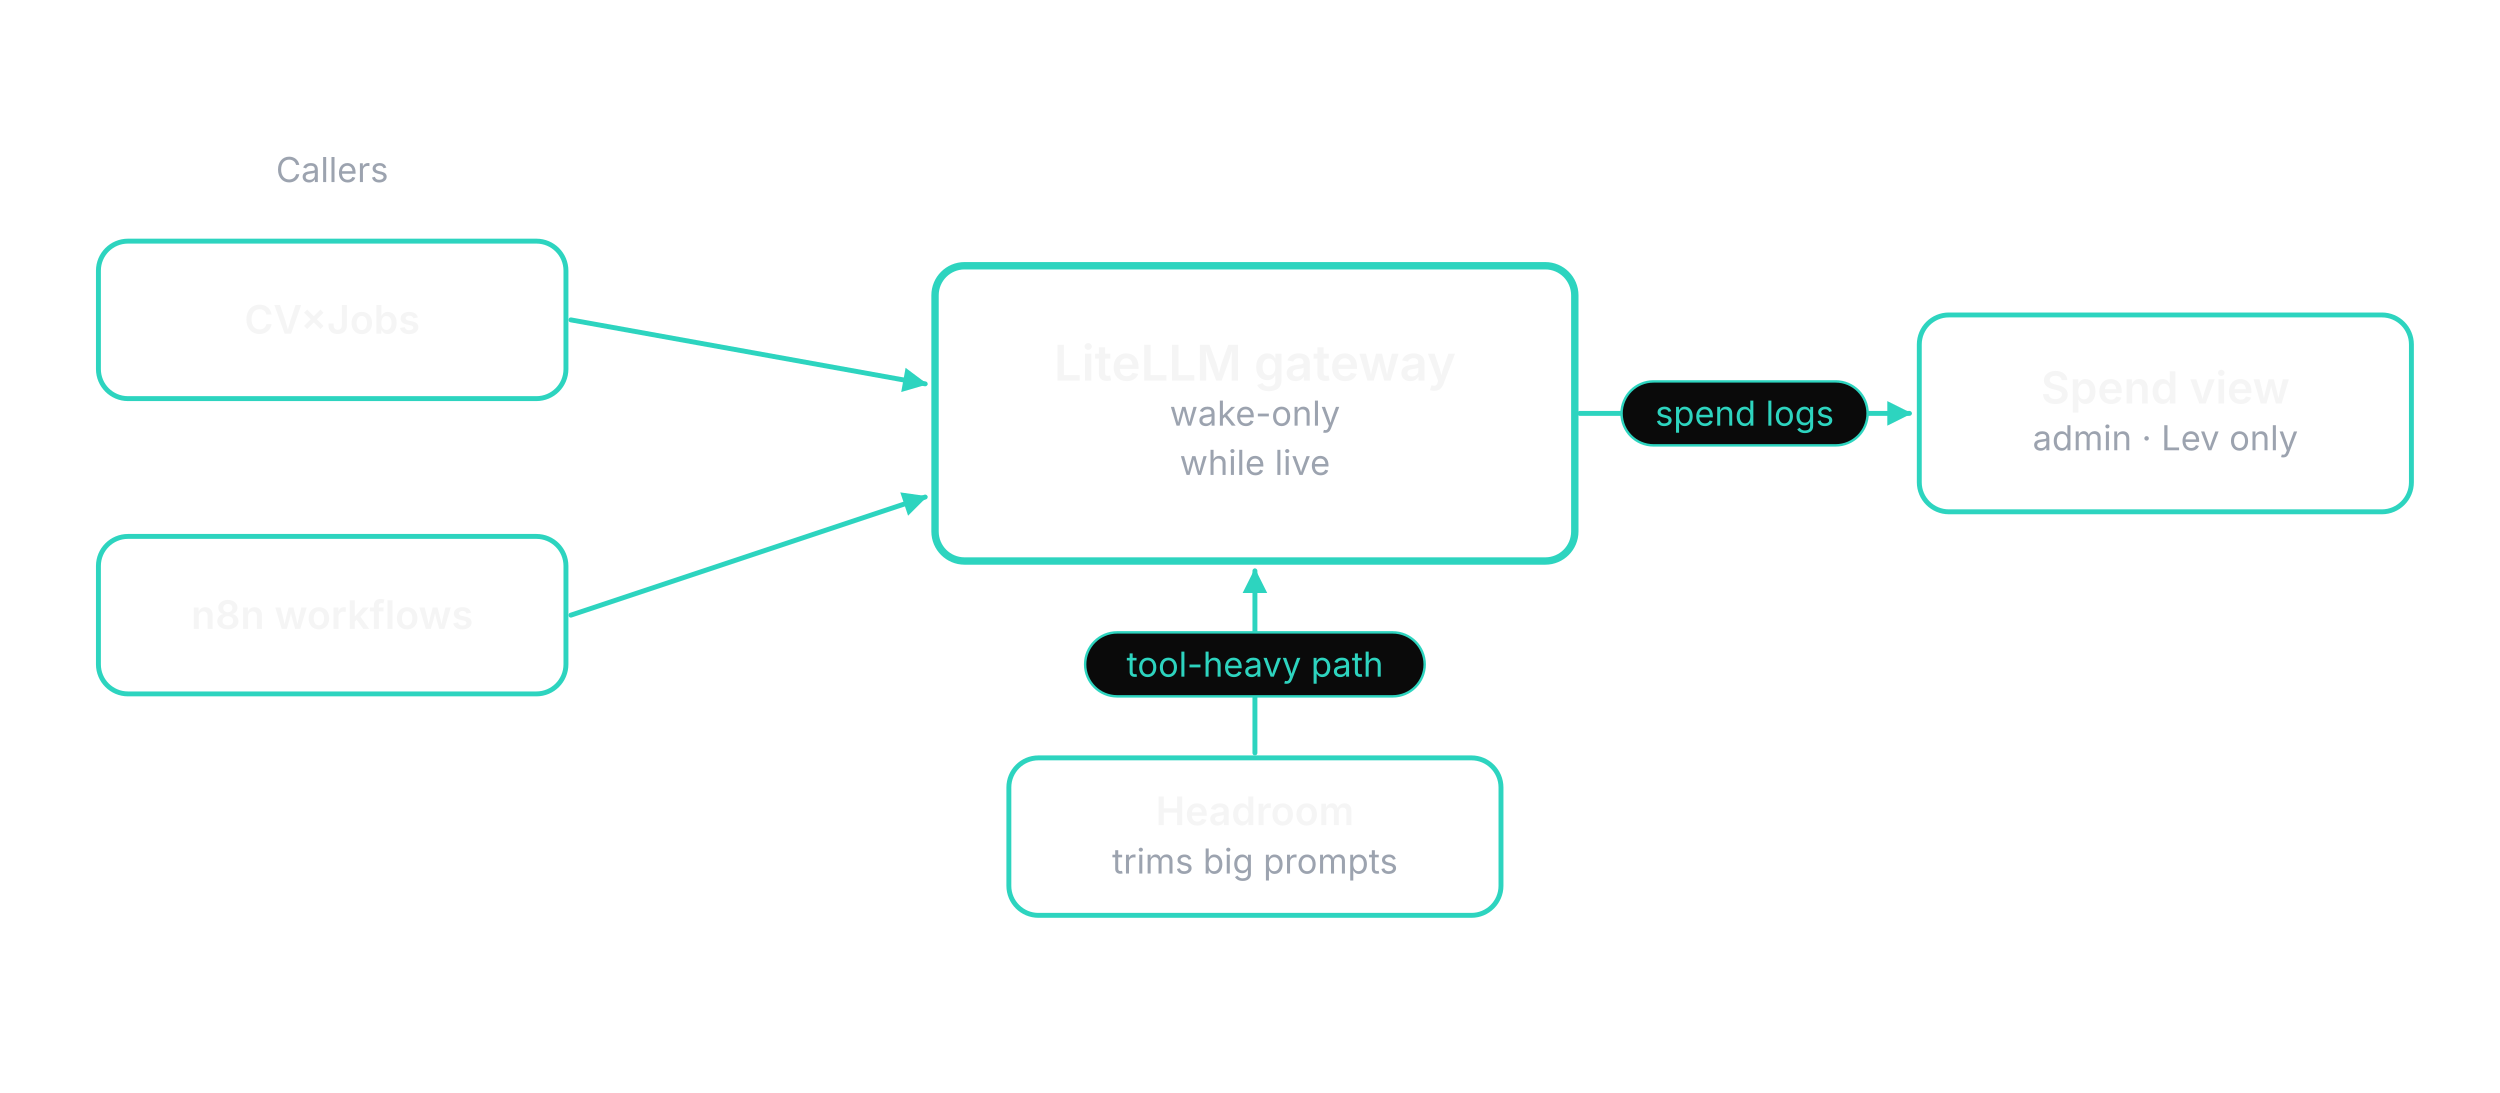
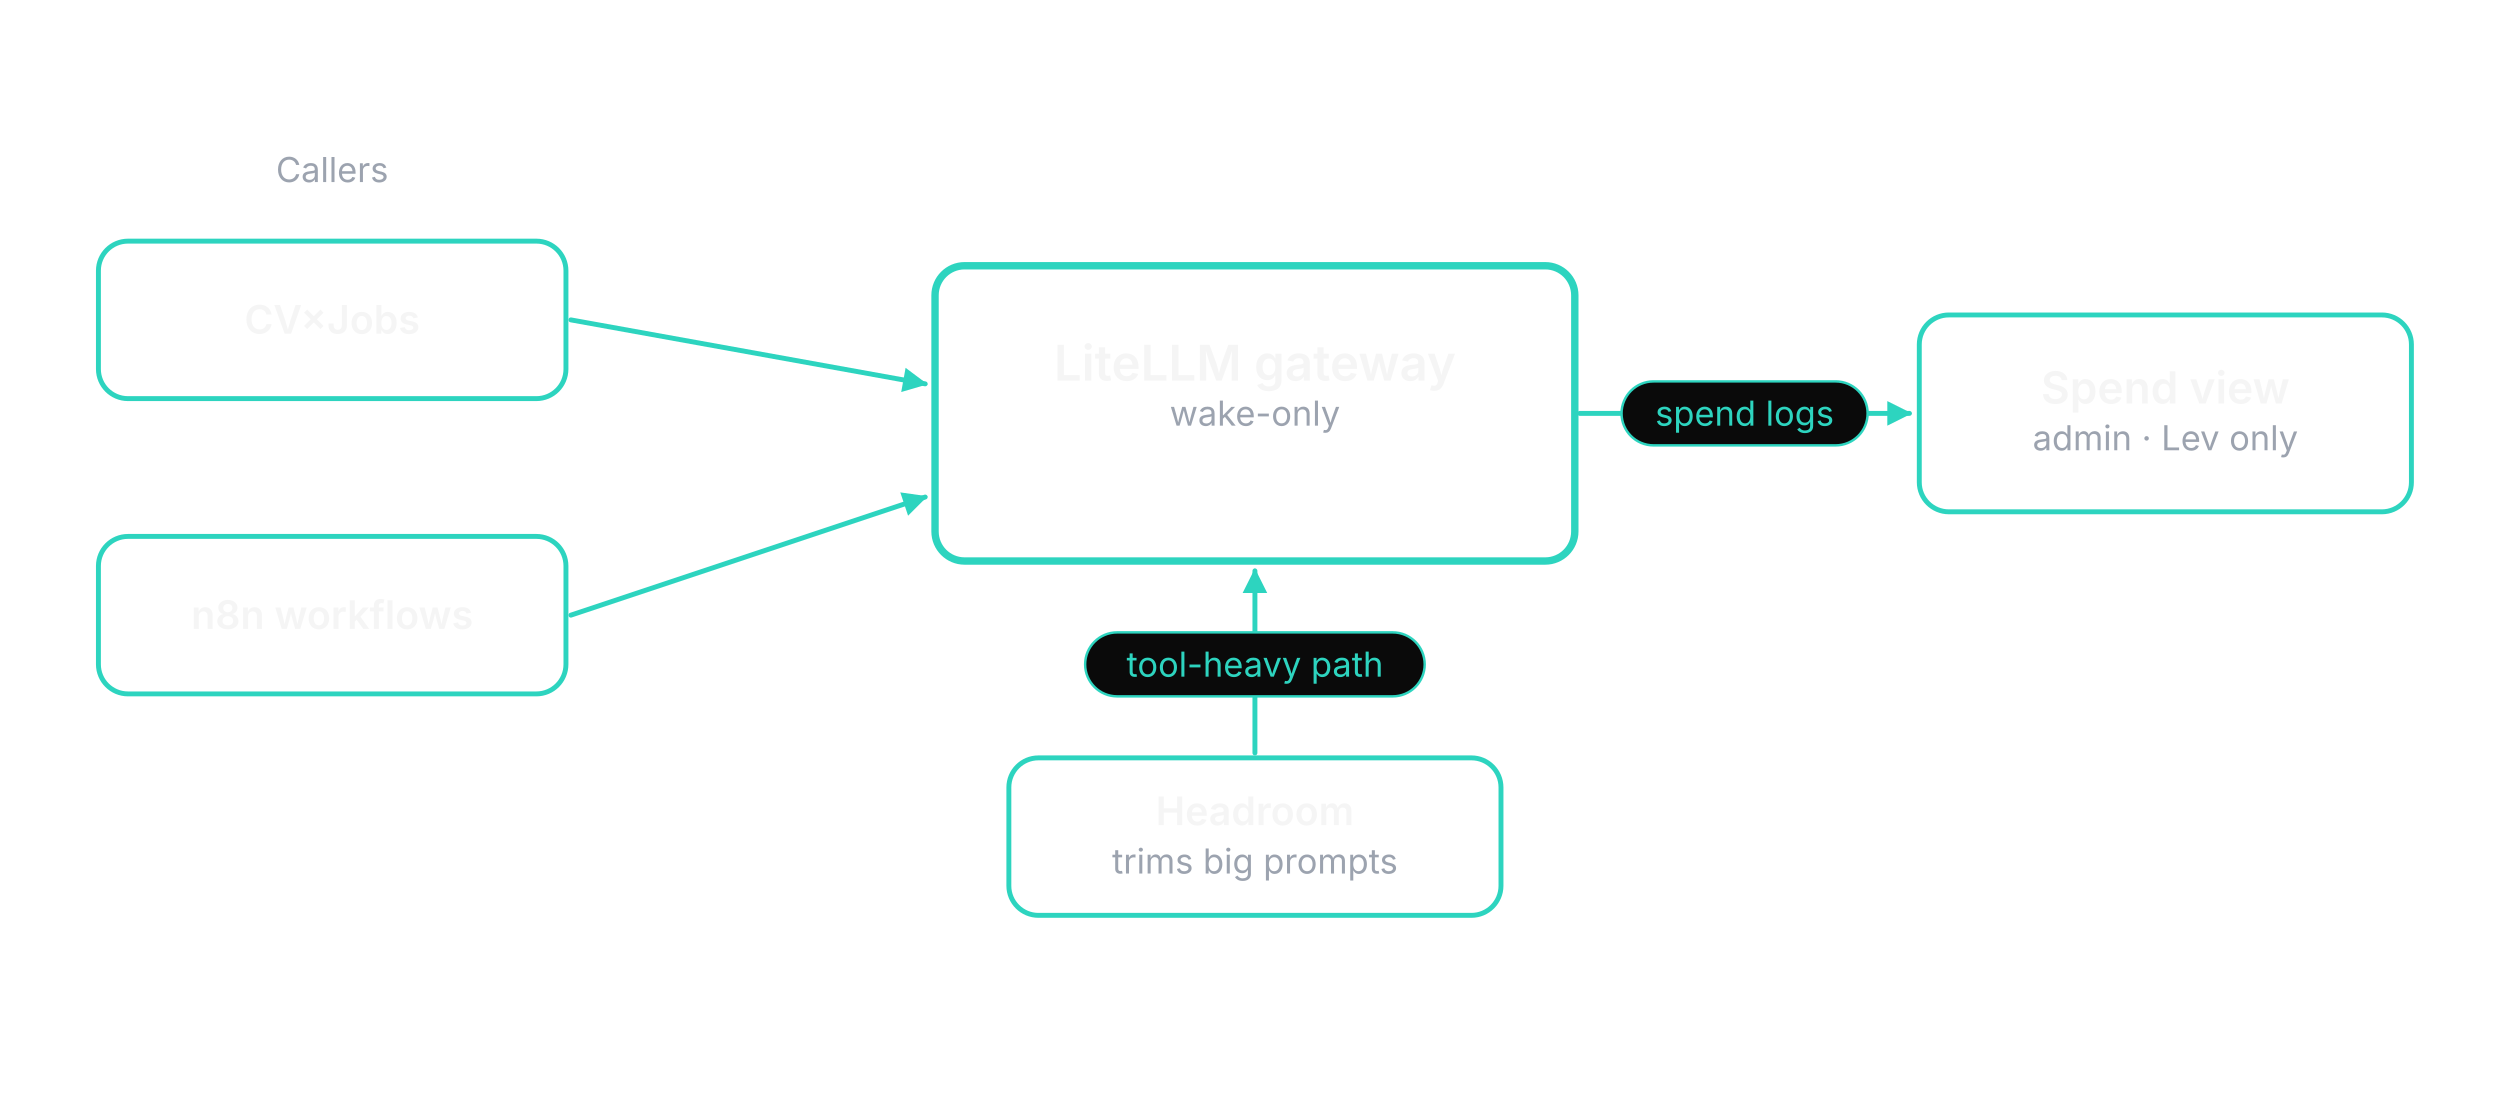
<svg xmlns="http://www.w3.org/2000/svg" width="1016" height="444" viewBox="0 0 1016 444">
  <defs>
    <marker id="a" markerWidth="10" markerHeight="10" refX="9" refY="5" orient="auto" markerUnits="userSpaceOnUse">
      <path d="M0,0 L10,5 L0,10 z" fill="#2dd4bf" />
    </marker>
  </defs>
  <g transform="translate(0,-42)">
    <text x="135" y="116" font-family="Segoe UI, system-ui, Inter, Helvetica, Arial, sans-serif" font-size="14" fill="#9ca3af" text-anchor="middle">Callers</text>
    <rect x="40" y="140" width="190" height="64" rx="12" fill="none" stroke="#2dd4bf" stroke-width="2" />
    <text x="135.0" y="177.6" font-family="Segoe UI, system-ui, Inter, Helvetica, Arial, sans-serif" font-size="16" font-weight="600" fill="#f5f5f5" text-anchor="middle">CV×Jobs</text>
    <rect x="40" y="260" width="190" height="64" rx="12" fill="none" stroke="#2dd4bf" stroke-width="2" />
    <text x="135.0" y="297.6" font-family="Segoe UI, system-ui, Inter, Helvetica, Arial, sans-serif" font-size="16" font-weight="600" fill="#f5f5f5" text-anchor="middle">n8n workflows</text>
    <rect x="380" y="150" width="260" height="120" rx="12" fill="none" stroke="#2dd4bf" stroke-width="3" />
    <text x="510.0" y="196.667" font-family="Segoe UI, system-ui, Inter, Helvetica, Arial, sans-serif" font-size="20" font-weight="600" fill="#f5f5f5" text-anchor="middle">LiteLLM gateway</text>
    <text x="510.0" y="215.0" font-family="Segoe UI, system-ui, Inter, Helvetica, Arial, sans-serif" font-size="14" fill="#9ca3af" text-anchor="middle">wake-only</text>
-     <text x="510.0" y="235.0" font-family="Segoe UI, system-ui, Inter, Helvetica, Arial, sans-serif" font-size="14" fill="#9ca3af" text-anchor="middle">while live</text>
    <rect x="410" y="350" width="200" height="64" rx="12" fill="none" stroke="#2dd4bf" stroke-width="2" />
    <text x="510.0" y="377.333" font-family="Segoe UI, system-ui, Inter, Helvetica, Arial, sans-serif" font-size="16" font-weight="600" fill="#f5f5f5" text-anchor="middle">Headroom</text>
    <text x="510.0" y="397.0" font-family="Segoe UI, system-ui, Inter, Helvetica, Arial, sans-serif" font-size="14" fill="#9ca3af" text-anchor="middle">trims big prompts</text>
    <rect x="780" y="170" width="200" height="80" rx="12" fill="none" stroke="#2dd4bf" stroke-width="2" />
    <text x="880.0" y="206.0" font-family="Segoe UI, system-ui, Inter, Helvetica, Arial, sans-serif" font-size="18" font-weight="600" fill="#f5f5f5" text-anchor="middle">Spend view</text>
    <text x="880.0" y="225.0" font-family="Segoe UI, system-ui, Inter, Helvetica, Arial, sans-serif" font-size="14" fill="#9ca3af" text-anchor="middle">admin · Lev only</text>
    <path d="M232,172 L376,198" fill="none" stroke="#2dd4bf" stroke-width="2" stroke-linecap="round" marker-end="url(#a)" />
    <path d="M232,292 L376,244" fill="none" stroke="#2dd4bf" stroke-width="2" stroke-linecap="round" marker-end="url(#a)" />
    <path d="M510,348 V274" fill="none" stroke="#2dd4bf" stroke-width="2" stroke-linecap="round" marker-end="url(#a)" />
    <rect x="441" y="299" width="138" height="26" rx="13" fill="#0a0a0a" stroke="#2dd4bf" stroke-width="1" />
    <text x="510" y="317" font-family="Segoe UI, system-ui, Inter, Helvetica, Arial, sans-serif" font-size="14" fill="#2dd4bf" text-anchor="middle">tool-heavy path</text>
    <path d="M642,210 H776" fill="none" stroke="#2dd4bf" stroke-width="2" stroke-linecap="round" marker-end="url(#a)" />
    <rect x="659" y="197" width="100" height="26" rx="13" fill="#0a0a0a" stroke="#2dd4bf" stroke-width="1" />
    <text x="709" y="215" font-family="Segoe UI, system-ui, Inter, Helvetica, Arial, sans-serif" font-size="14" fill="#2dd4bf" text-anchor="middle">spend logs</text>
  </g>
</svg>
